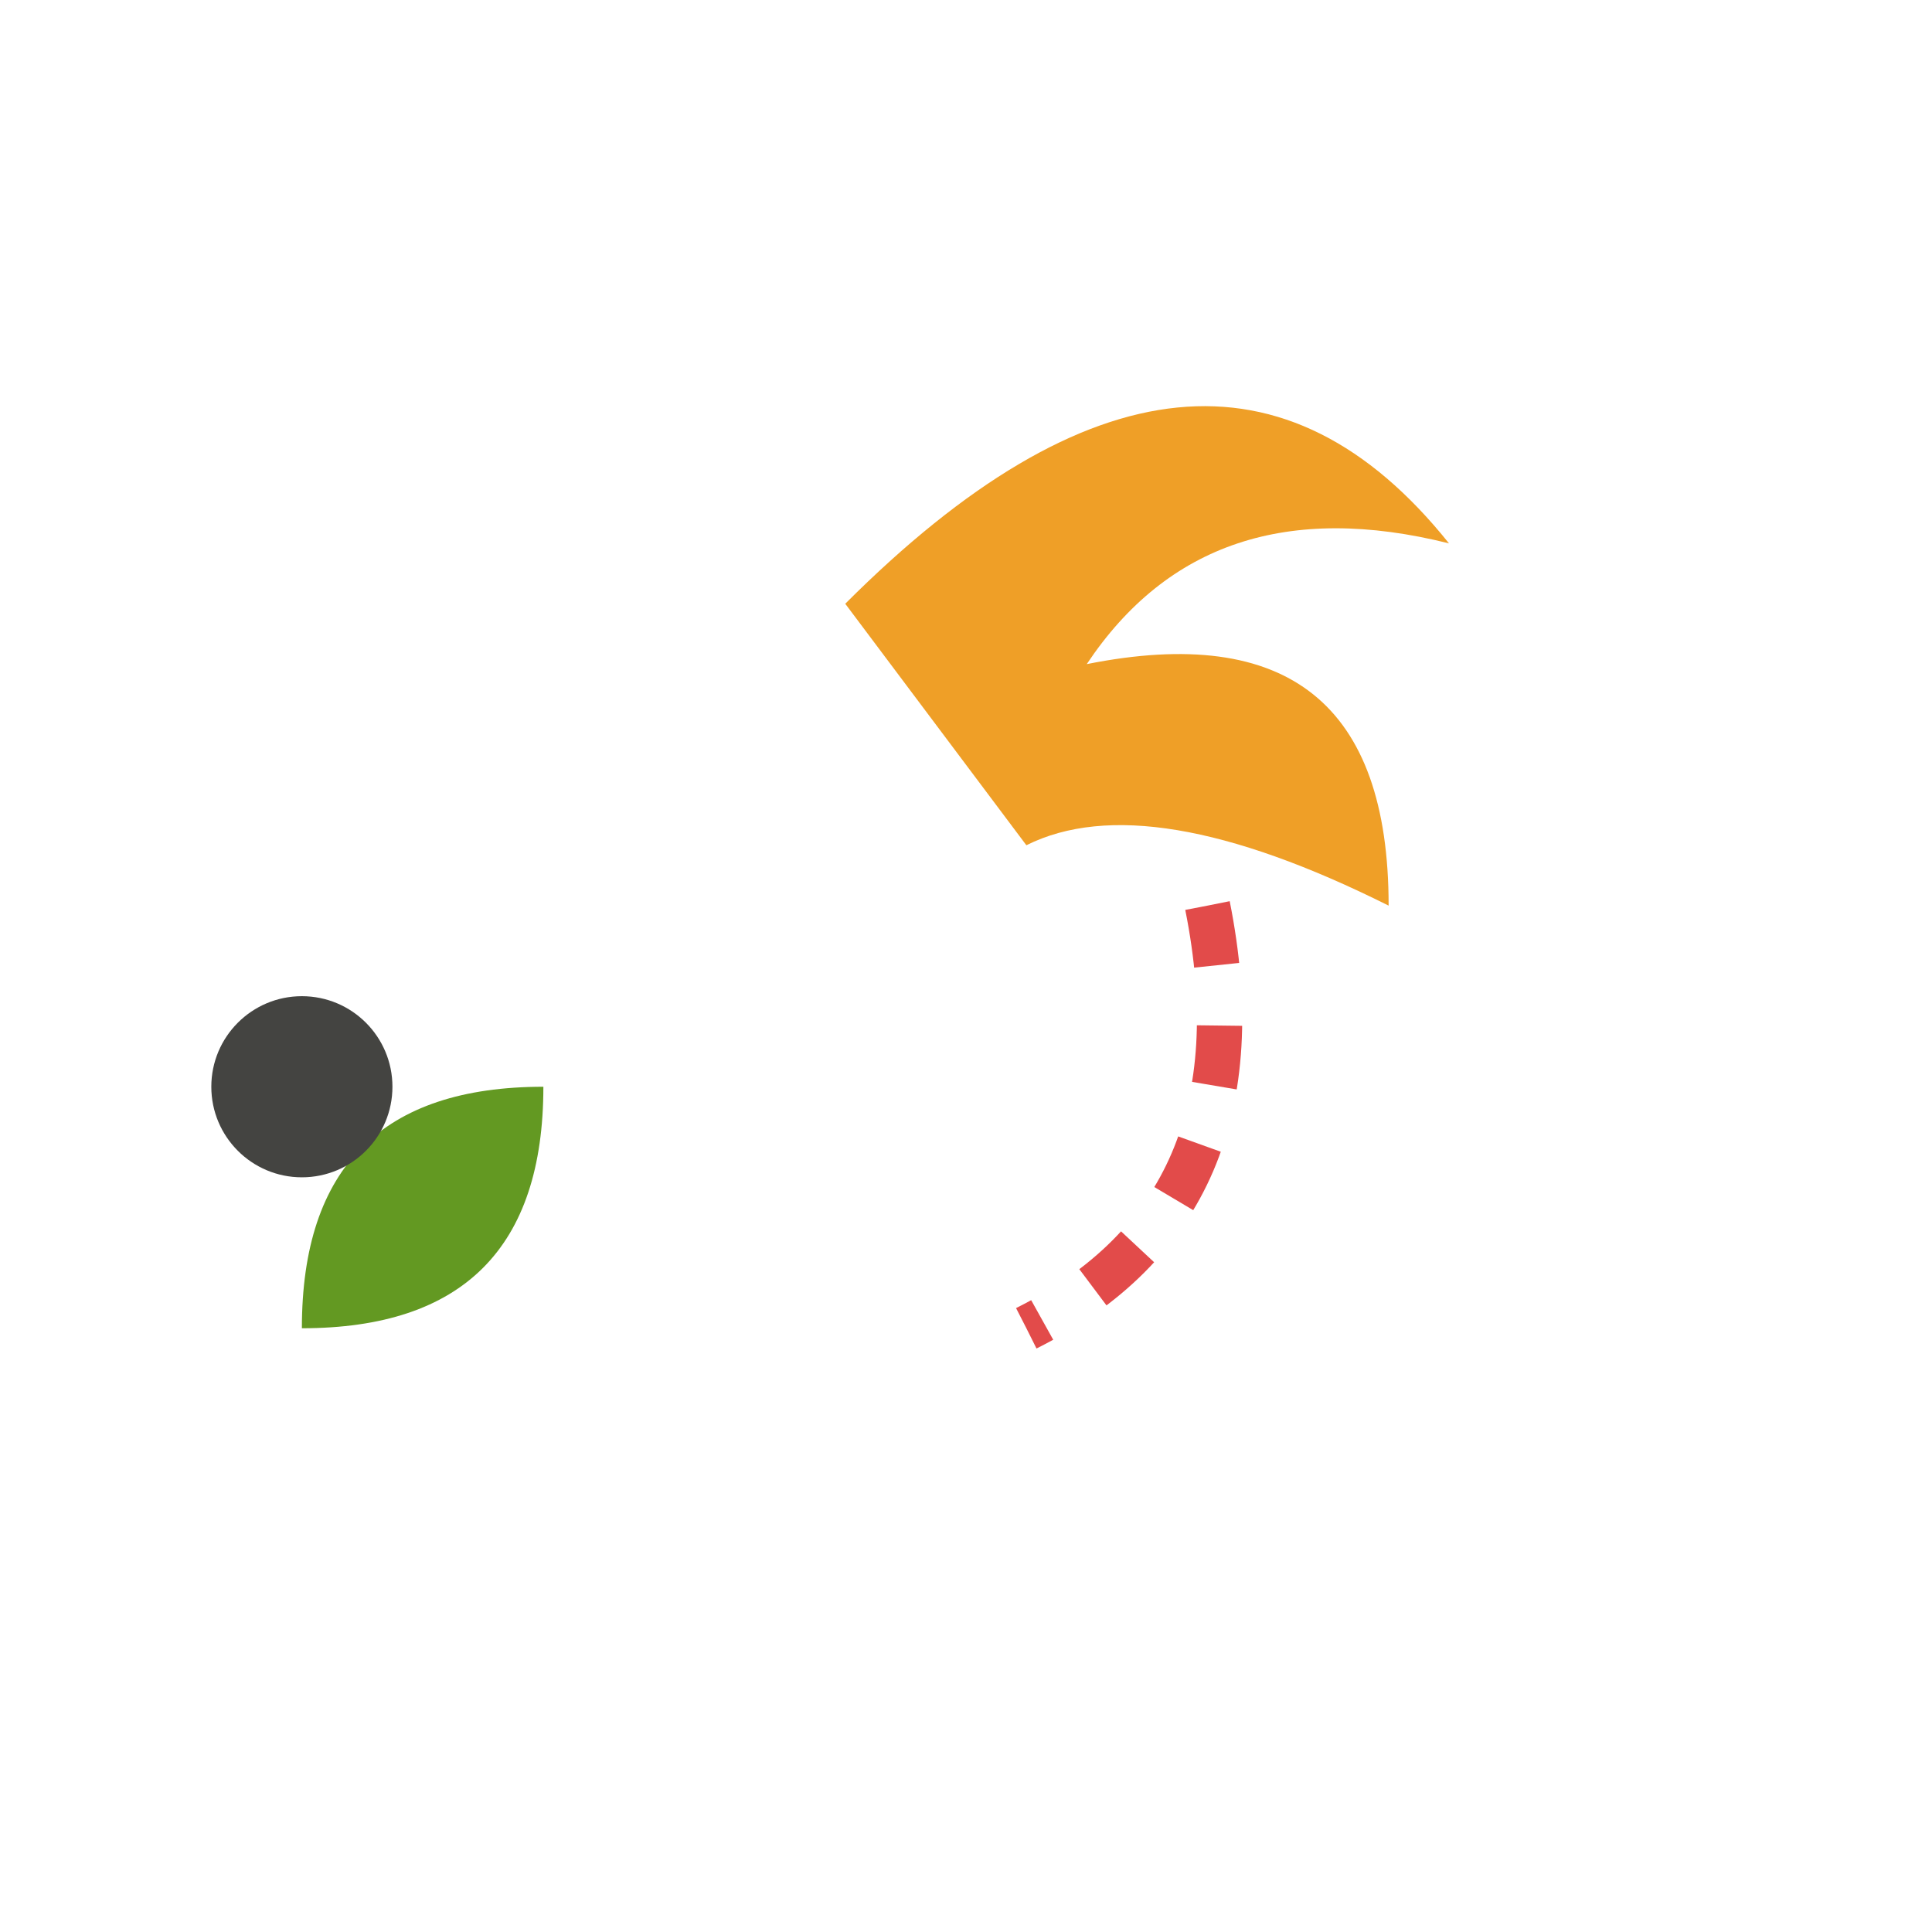
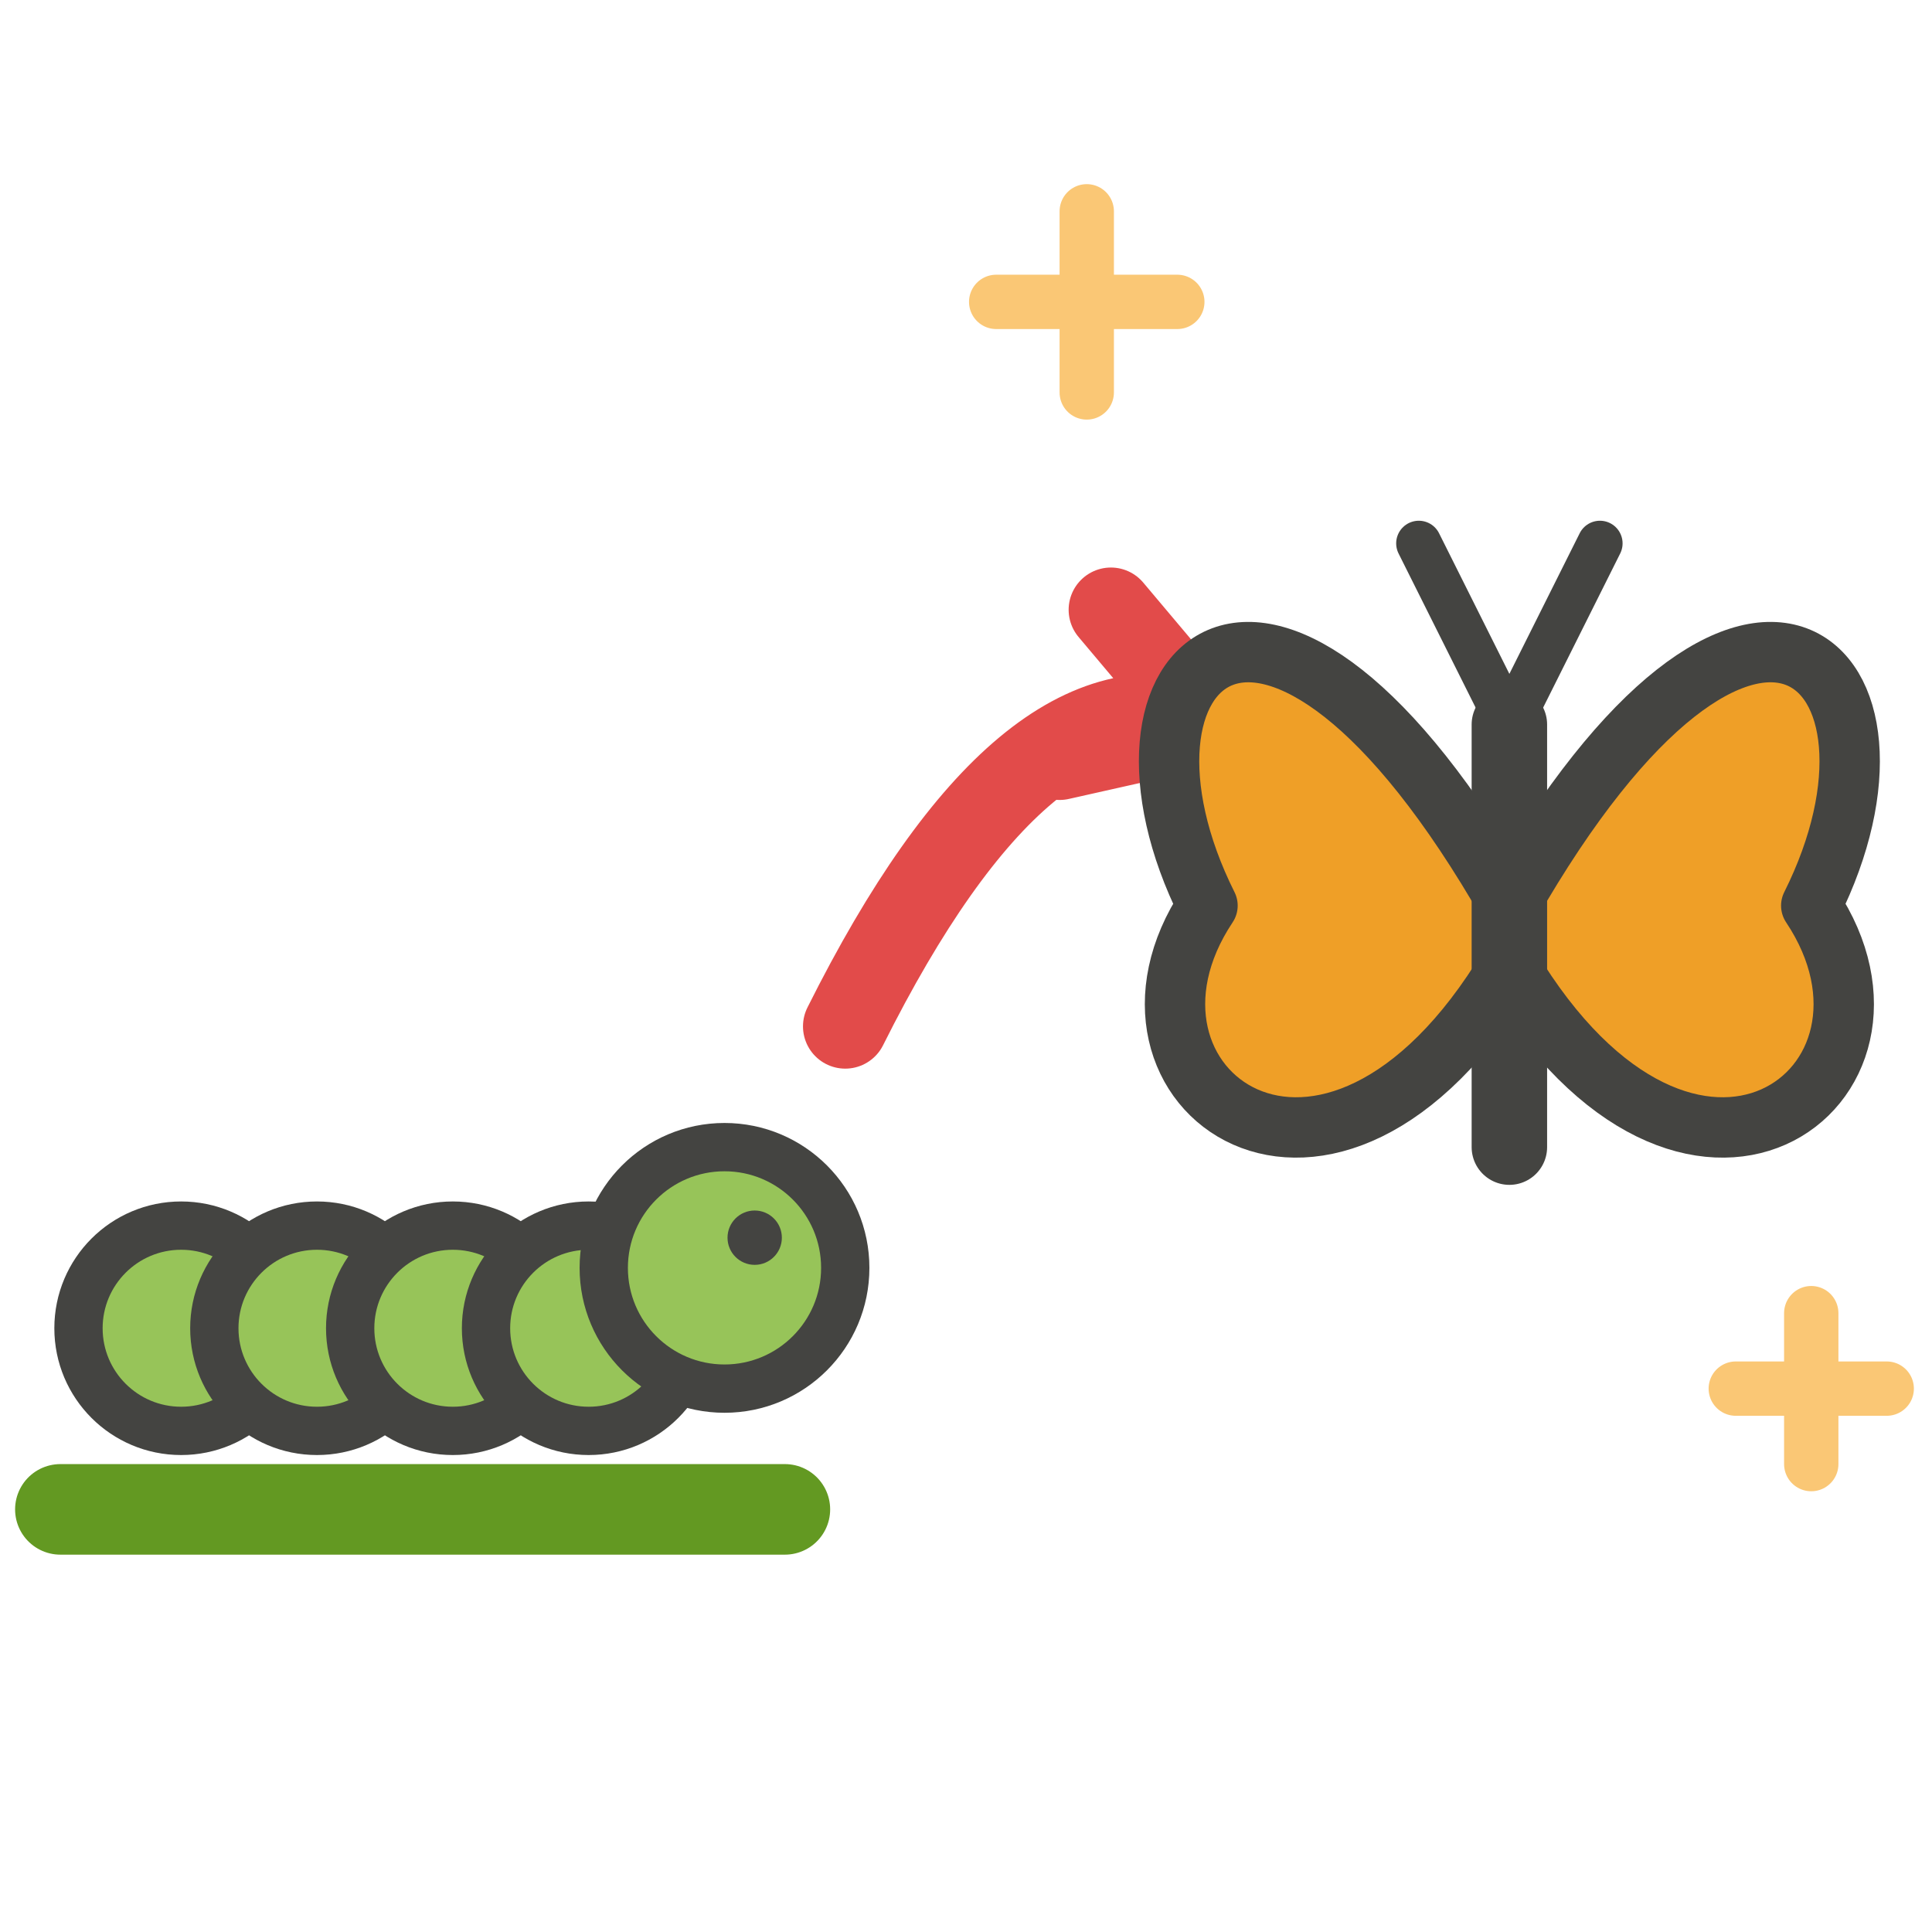
<svg xmlns="http://www.w3.org/2000/svg" viewBox="0 0 64 64">
-   <path d="M10 44 Q10 36 18 36 Q18 44 10 44 Z" fill="#639922" />
-   <circle cx="10" cy="36" r="3" fill="#444441" />
-   <path d="M28 20 Q40 8 48 18 Q40 16 36 22 Q46 20 46 30 Q38 26 34 28" fill="#EF9F27" />
-   <path d="M40 30 Q42 40 34 44" stroke="#E24B4A" stroke-width="1.5" fill="none" stroke-dasharray="2 2" />
+   <path d="M2 50L26 50" fill="none" stroke="#639922" stroke-width="3" stroke-linecap="round" stroke-linejoin="round" />
+   <circle cx="6" cy="44" r="3.4" fill="#97C459" stroke="#444441" stroke-width="1.6" />
+   <circle cx="10.5" cy="44" r="3.4" fill="#97C459" stroke="#444441" stroke-width="1.6" />
+   <circle cx="15" cy="44" r="3.4" fill="#97C459" stroke="#444441" stroke-width="1.6" />
+   <circle cx="19.5" cy="44" r="3.4" fill="#97C459" stroke="#444441" stroke-width="1.6" />
+   <circle cx="24" cy="42" r="4" fill="#97C459" stroke="#444441" stroke-width="1.6" />
+   <circle cx="25" cy="41" r="0.9" fill="#444441" />
+   <path d="M28 34Q34 22 40 24M35.1 25.1L40 24L36.8 20.2" fill="none" stroke="#E24B4A" stroke-width="2.8" stroke-linecap="round" stroke-linejoin="round" />
+   <path d="M50 30C42 16 36 22 40 30C36 36 44 42 50 32Z" fill="#EF9F27" stroke="#444441" stroke-width="2" stroke-linecap="round" stroke-linejoin="round" />
+   <path d="M50 30C58 16 64 22 60 30C64 36 56 42 50 32Z" fill="#EF9F27" stroke="#444441" stroke-width="2" stroke-linecap="round" stroke-linejoin="round" />
+   <path d="M50 24L50 38" fill="none" stroke="#444441" stroke-width="2.5" stroke-linecap="round" stroke-linejoin="round" />
+   <path d="M50 24L47 18M50 24L53 18" fill="none" stroke="#444441" stroke-width="1.5" stroke-linecap="round" stroke-linejoin="round" />
+   <path d="M33 10L39 10" fill="none" stroke="#FAC775" stroke-width="1.8" stroke-linecap="round" stroke-linejoin="round" />
+   <path d="M36 7L36 13" fill="none" stroke="#FAC775" stroke-width="1.8" stroke-linecap="round" stroke-linejoin="round" />
+   <path d="M57.5 46L62.5 46" fill="none" stroke="#FAC775" stroke-width="1.8" stroke-linecap="round" stroke-linejoin="round" />
+   <path d="M60 43.5L60 48.5" fill="none" stroke="#FAC775" stroke-width="1.8" stroke-linecap="round" stroke-linejoin="round" />
</svg>
